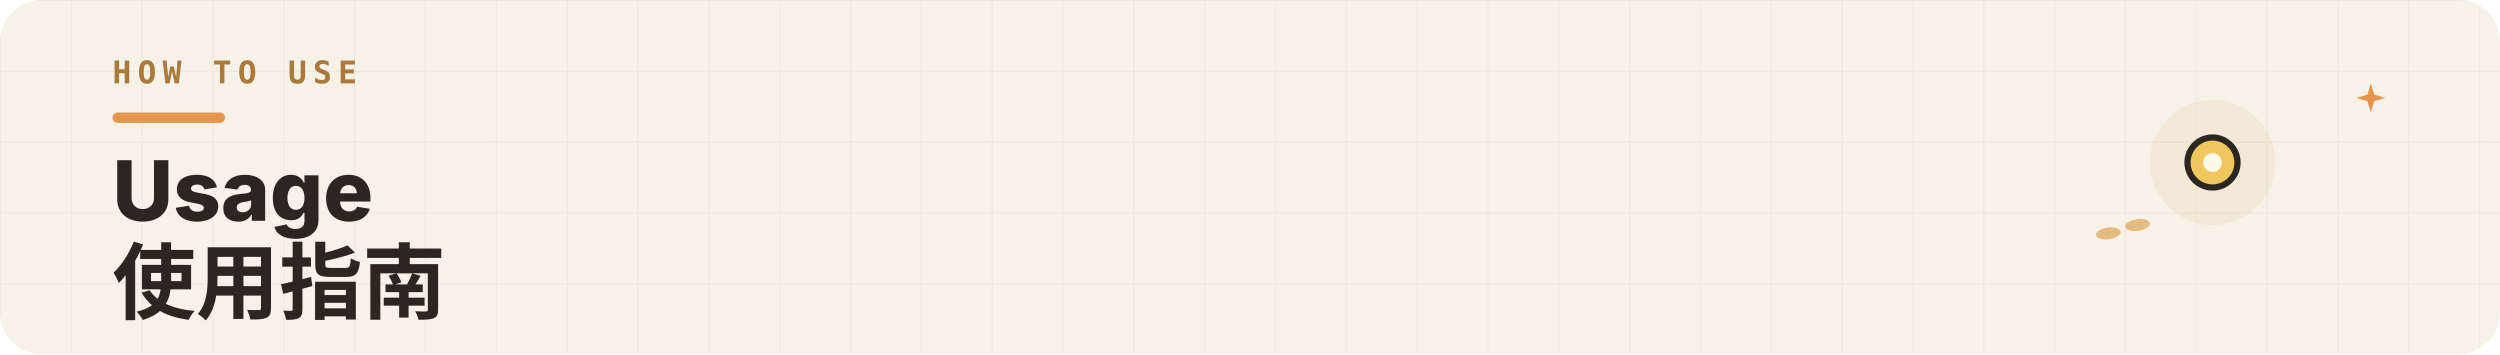
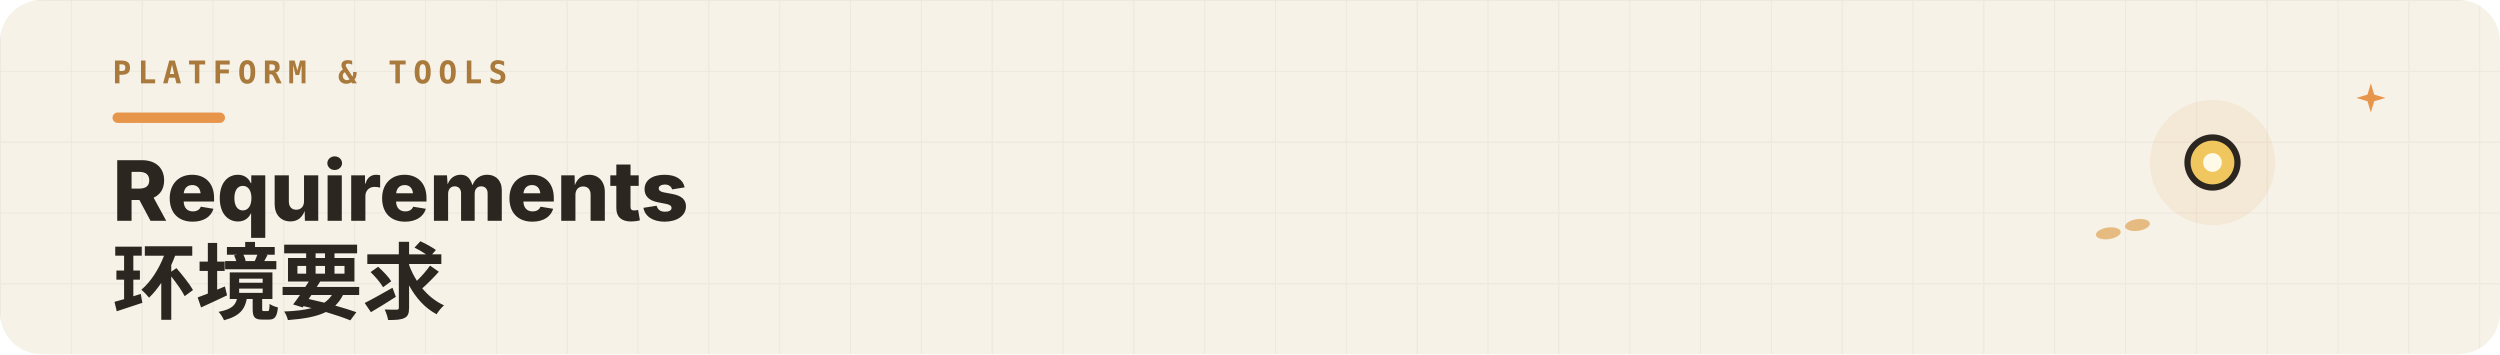
- <svg xmlns="http://www.w3.org/2000/svg" width="1200" height="170" viewBox="0 0 1200 170" role="img" aria-label="Usage · 使用指南">
+ <svg xmlns="http://www.w3.org/2000/svg" width="1200" height="170" viewBox="0 0 1200 170" role="img" aria-label="Requirements · 环境要求">
  <defs>
    <pattern id="g" width="34" height="34" patternUnits="userSpaceOnUse">
      <path d="M34 0H0V34" fill="none" stroke="#2B2620" stroke-opacity="0.045" />
    </pattern>
  </defs>
  <rect width="1200" height="170" rx="20" fill="#F6F2E8" />
  <rect width="1200" height="170" rx="20" fill="url(#g)" />
-   <text x="54" y="40" font-family="ui-monospace, 'SF Mono', Menlo, monospace" font-size="15" font-weight="700" letter-spacing="3" fill="#A97A3B">HOW TO USE</text>
+   <text x="54" y="40" font-family="ui-monospace, 'SF Mono', Menlo, monospace" font-size="15" font-weight="700" letter-spacing="3" fill="#A97A3B">PLATFORM &amp; TOOLS</text>
  <rect x="54" y="54" width="54" height="5" rx="2.5" fill="#E8954C" />
-   <text x="54" y="106" font-family="-apple-system, BlinkMacSystemFont, 'Segoe UI', sans-serif" font-size="40" font-weight="800" fill="#2B2620">Usage</text>
-   <text x="54" y="150" font-family="-apple-system, BlinkMacSystemFont, 'Segoe UI', 'PingFang SC', sans-serif" font-size="40" font-weight="800" fill="#2B2620">使用指南</text>
+   <text x="54" y="106" font-family="-apple-system, BlinkMacSystemFont, 'Segoe UI', sans-serif" font-size="40" font-weight="800" fill="#2B2620">Requirements</text>
+   <text x="54" y="150" font-family="-apple-system, BlinkMacSystemFont, 'Segoe UI', 'PingFang SC', sans-serif" font-size="40" font-weight="800" fill="#2B2620">环境要求</text>
  <circle cx="1062" cy="78" r="30" fill="#E8954C" opacity="0.12" />
  <circle cx="1062" cy="78" r="12" fill="#F0C75F" stroke="#2B2620" stroke-width="3" />
  <circle cx="1062" cy="78" r="4.5" fill="#FFF9E8" />
  <ellipse cx="1012" cy="112" rx="6" ry="2.8" fill="#D98E2B" opacity="0.55" transform="rotate(-8 1012 112)" />
  <ellipse cx="1026" cy="108" rx="6" ry="2.8" fill="#D98E2B" opacity="0.55" transform="rotate(-8 1026 108)" />
  <path d="M1138 40 L1139.6 45.4 L1145 47 L1139.6 48.6 L1138 54 L1136.4 48.6 L1131 47 L1136.4 45.4 Z" fill="#E8954C" />
</svg>
